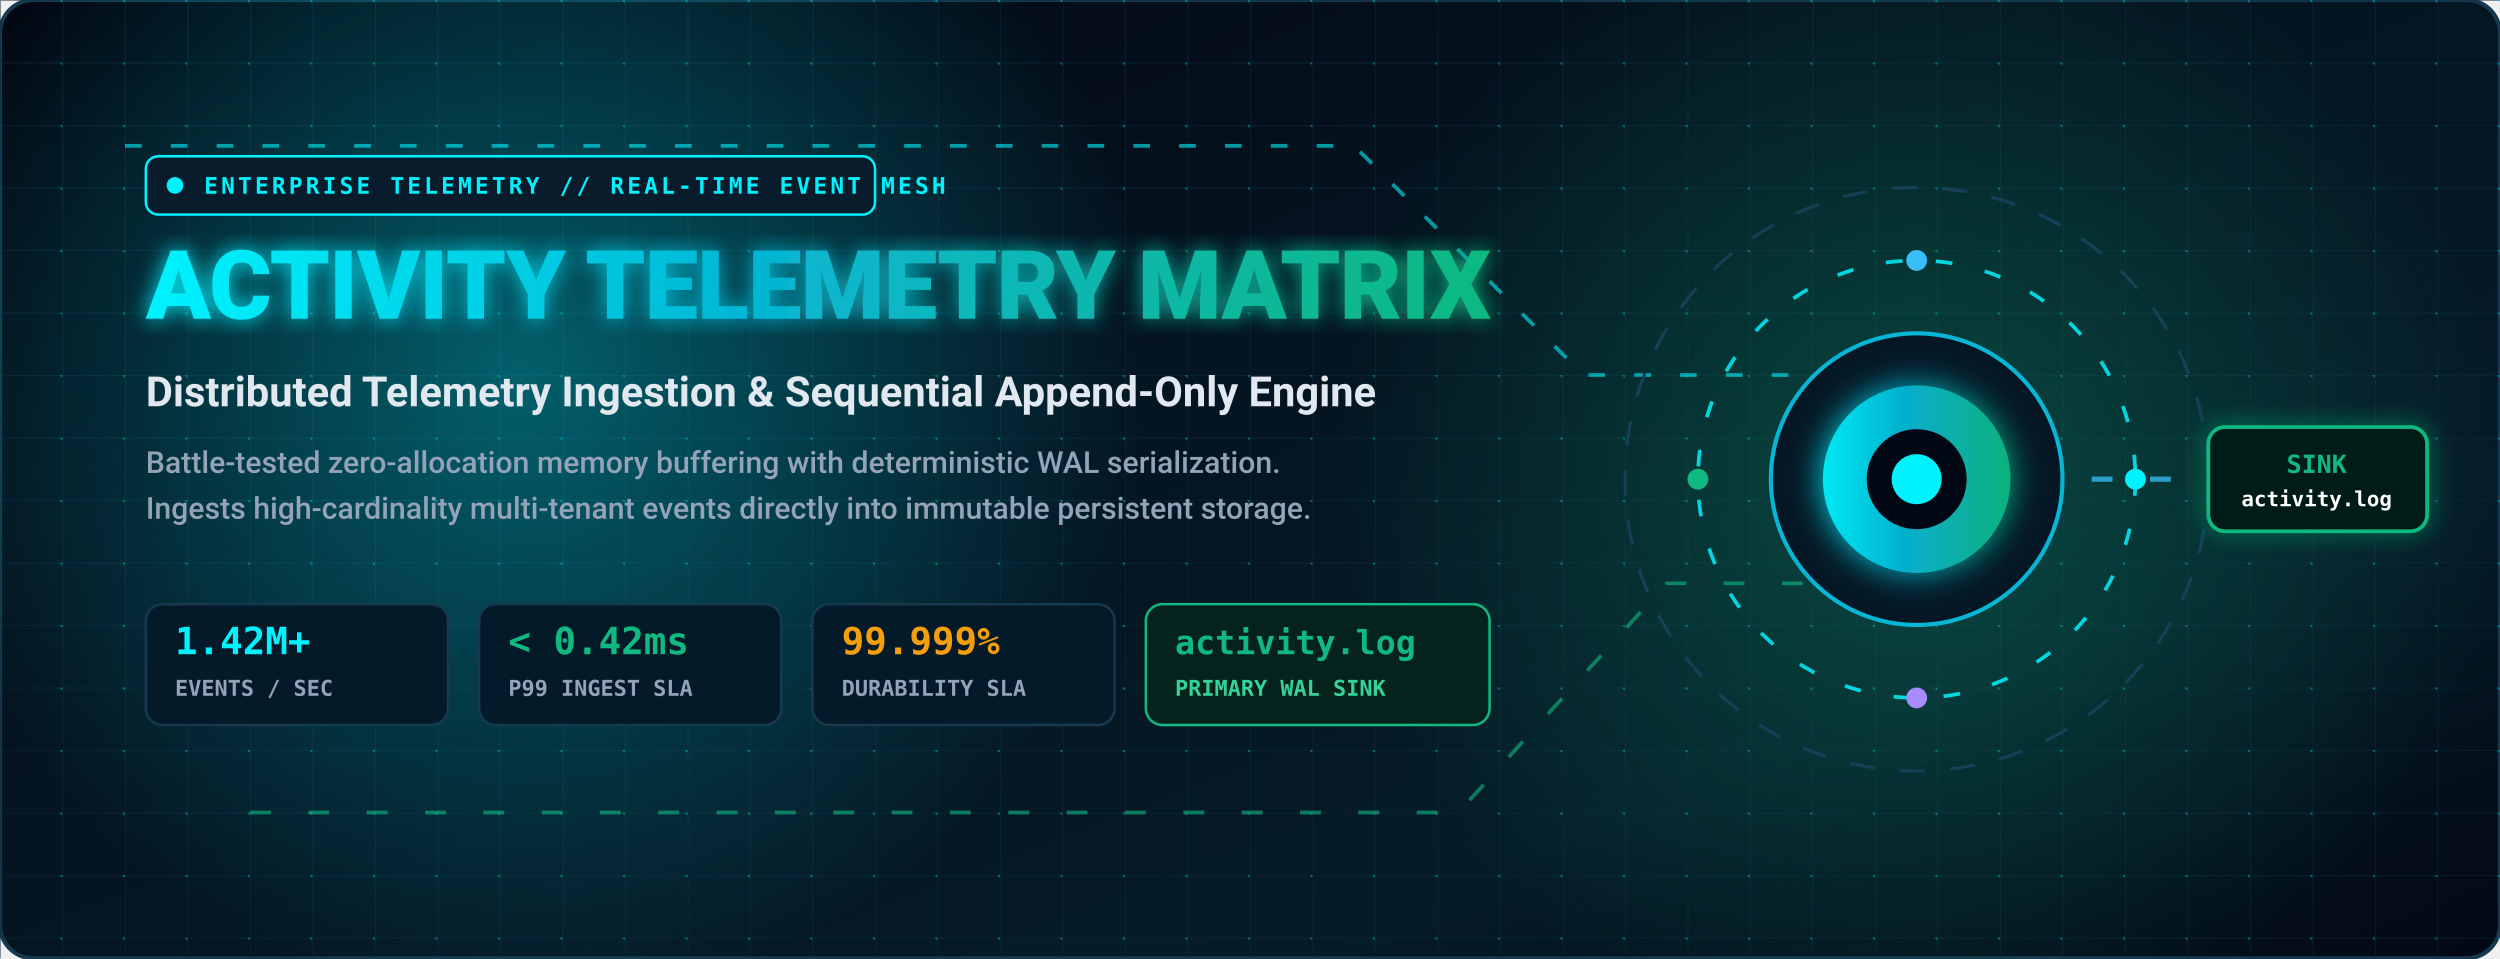
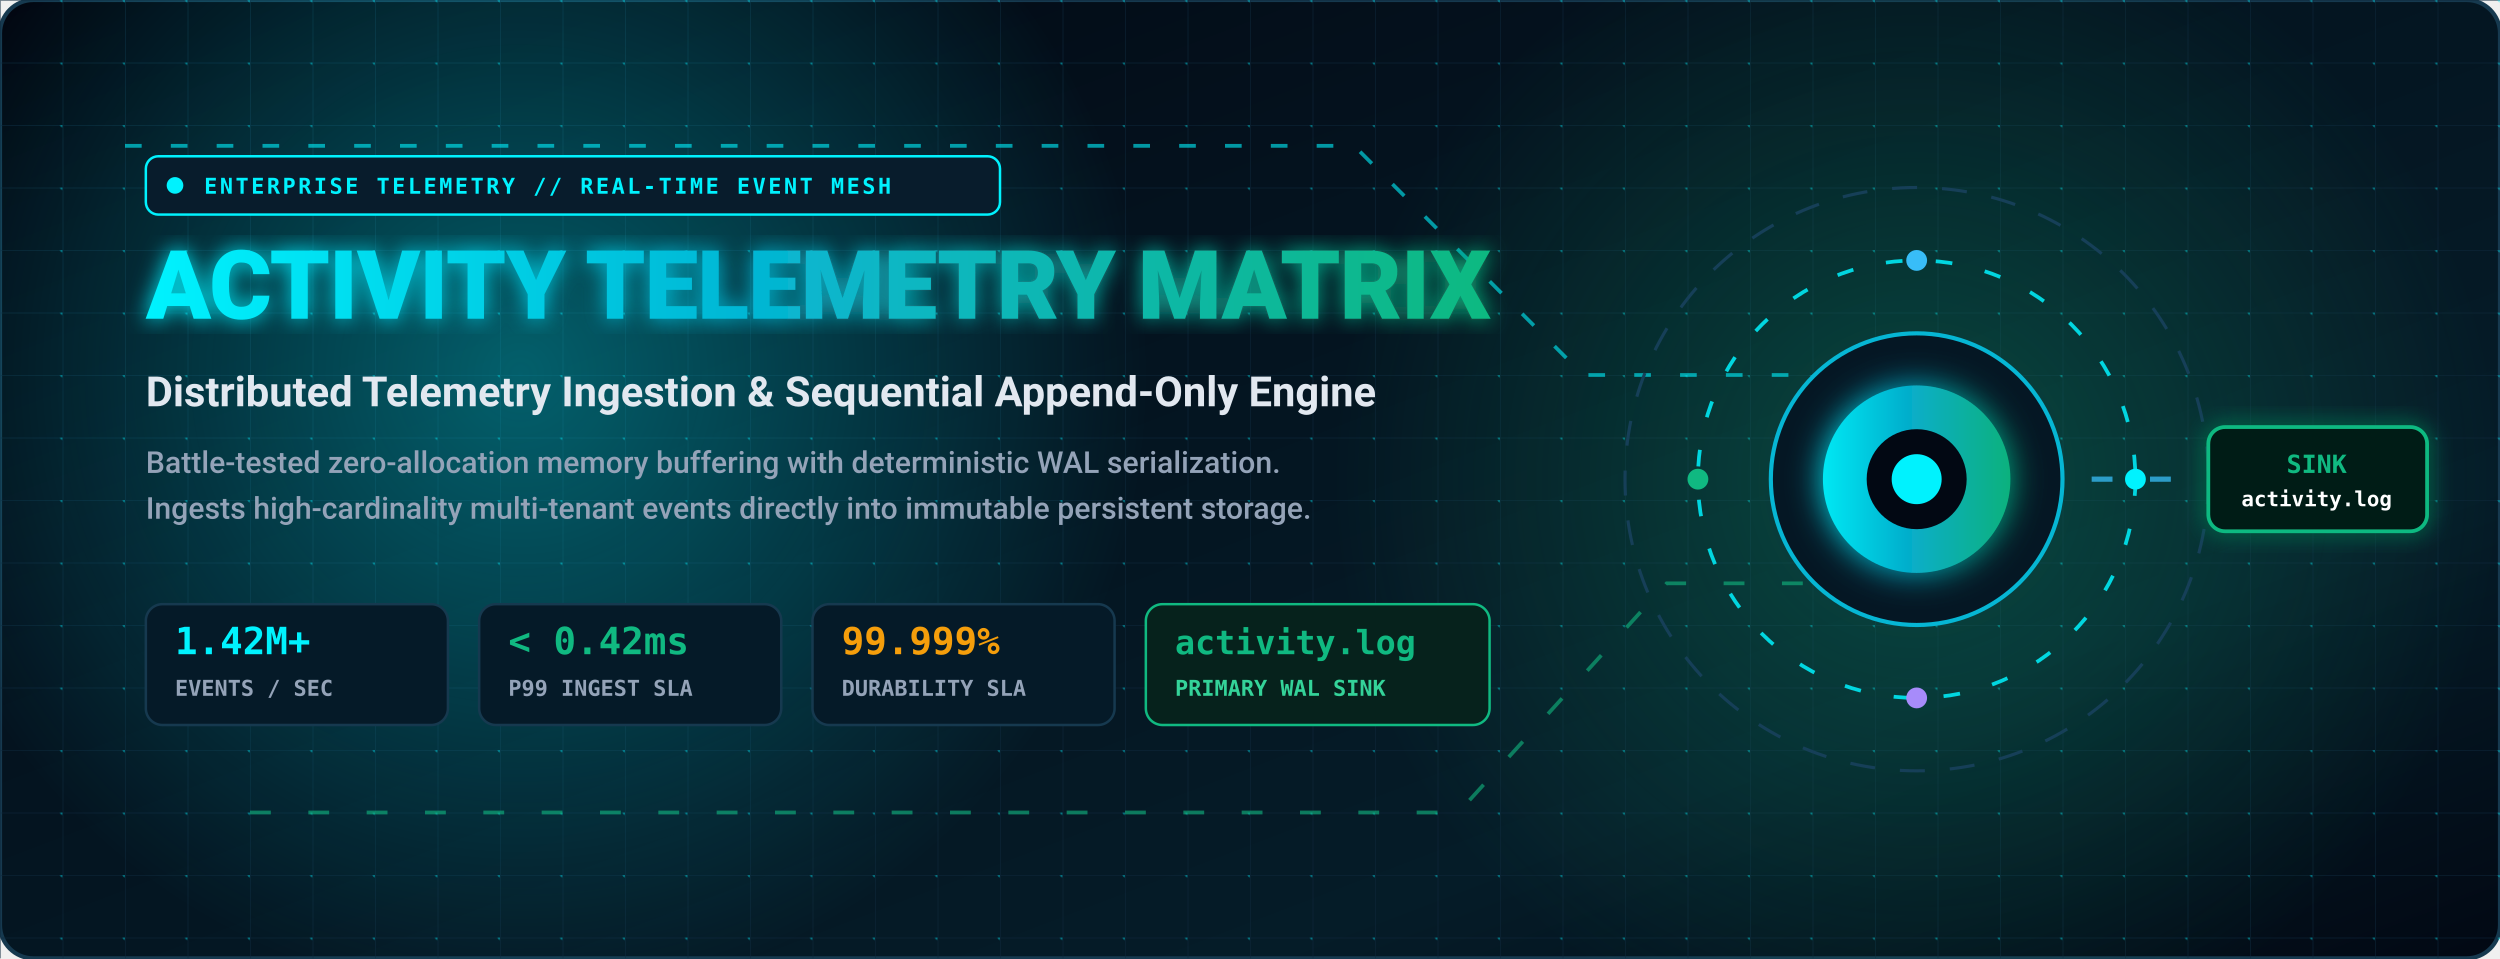
<svg xmlns="http://www.w3.org/2000/svg" viewBox="0 0 1200 460" width="100%" height="100%">
  <defs>
    <linearGradient id="bgDark" x1="0%" y1="0%" x2="100%" y2="100%">
      <stop offset="0%" stop-color="#020610" />
      <stop offset="35%" stop-color="#04121e" />
      <stop offset="75%" stop-color="#051c28" />
      <stop offset="100%" stop-color="#020813" />
    </linearGradient>
    <linearGradient id="cyberGrad" x1="0%" y1="0%" x2="100%" y2="0%">
      <stop offset="0%" stop-color="#00F2FE" />
      <stop offset="45%" stop-color="#06B6D4" />
      <stop offset="100%" stop-color="#10B981" />
    </linearGradient>
    <linearGradient id="purpleGrad" x1="0%" y1="0%" x2="100%" y2="100%">
      <stop offset="0%" stop-color="#8B5CF6" />
      <stop offset="100%" stop-color="#EC4899" />
    </linearGradient>
    <radialGradient id="cyanGlow" cx="50%" cy="50%" r="50%">
      <stop offset="0%" stop-color="#00F2FE" stop-opacity="0.35" />
      <stop offset="100%" stop-color="#00F2FE" stop-opacity="0" />
    </radialGradient>
    <radialGradient id="emeraldGlow" cx="50%" cy="50%" r="50%">
      <stop offset="0%" stop-color="#10B981" stop-opacity="0.30" />
      <stop offset="100%" stop-color="#10B981" stop-opacity="0" />
    </radialGradient>
    <pattern id="matrixGrid" width="30" height="30" patternUnits="userSpaceOnUse">
      <path d="M 30 0 L 0 0 0 30" fill="none" stroke="#0e283c" stroke-width="0.8" stroke-opacity="0.6" />
      <circle cx="30" cy="0" r="1.2" fill="#00F2FE" fill-opacity="0.35" />
    </pattern>
    <filter id="glow-cyan" x="-20%" y="-20%" width="140%" height="140%">
      <feGaussianBlur stdDeviation="5" result="blur" />
      <feComposite in="SourceGraphic" in2="blur" operator="over" />
    </filter>
    <filter id="glow-core" x="-50%" y="-50%" width="200%" height="200%">
      <feGaussianBlur stdDeviation="8" result="blur" />
      <feComposite in="SourceGraphic" in2="blur" operator="over" />
    </filter>
  </defs>
  <style>
    @keyframes dashStream {
      to { stroke-dashoffset: -360; }
    }
    @keyframes pulseCore {
      0%, 100% { transform: scale(1); opacity: 0.85; }
      50% { transform: scale(1.08); opacity: 1; filter: drop-shadow(0 0 16px #00F2FE); }
    }
    @keyframes rotateRingClockwise {
      from { transform: rotate(0deg); }
      to { transform: rotate(360deg); }
    }
    @keyframes rotateRingCounter {
      from { transform: rotate(360deg); }
      to { transform: rotate(0deg); }
    }
    @keyframes blinkDot {
      0%, 100% { opacity: 0.2; }
      50% { opacity: 1; }
    }
    .stream-line {
      stroke-dasharray: 8 14;
      animation: dashStream 10s linear infinite;
    }
    .stream-fast {
      stroke-dasharray: 10 18;
      animation: dashStream 5s linear infinite;
    }
    .rotating-outer {
      transform-origin: 920px 230px;
      animation: rotateRingClockwise 24s linear infinite;
    }
    .rotating-inner {
      transform-origin: 920px 230px;
      animation: rotateRingCounter 16s linear infinite;
    }
    .pulsing-matrix-core {
      transform-origin: 920px 230px;
      animation: pulseCore 3.5s ease-in-out infinite;
    }
    .dot-blink {
      animation: blinkDot 2s ease-in-out infinite;
    }
    .font-mono { font-family: 'JetBrains Mono', 'Fira Code', monospace; }
    .font-sans { font-family: -apple-system, BlinkMacSystemFont, 'Segoe UI', Roboto, sans-serif; }
  </style>
  <rect width="1200" height="460" rx="16" fill="url(#bgDark)" stroke="#16394f" stroke-width="2" />
  <rect width="1200" height="460" fill="url(#matrixGrid)" />
  <circle cx="250" cy="180" r="300" fill="url(#cyanGlow)" />
  <circle cx="920" cy="230" r="280" fill="url(#emeraldGlow)" />
  <g opacity="0.75">
    <path d="M 60 70 L 650 70 L 760 180 L 920 180" fill="none" stroke="#00F2FE" stroke-width="1.8" class="stream-line" opacity="0.8" />
    <path d="M 120 390 L 700 390 L 800 280 L 920 280" fill="none" stroke="#10B981" stroke-width="1.8" class="stream-fast" opacity="0.8" />
    <path d="M 920 230 L 1120 230" fill="none" stroke="#38BDF8" stroke-width="2.5" class="stream-fast" />
  </g>
  <g transform="translate(70, 75)">
    <g>
-       <rect x="0" y="0" width="350" height="28" rx="6" fill="#081c2c" stroke="#00F2FE" stroke-width="1.2" />
+       <rect x="0" y="0" width="410" height="28" rx="6" fill="#081c2c" stroke="#00F2FE" stroke-width="1.2" />
      <circle cx="14" cy="14" r="4" fill="#00F2FE" class="dot-blink" />
-       <text x="28" y="18" fill="#00F2FE" class="font-mono" font-size="11" font-weight="700" letter-spacing="1.5">ENTERPRISE TELEMETRY // REAL-TIME EVENT MESH</text>
+       <text x="28" y="18" fill="#00F2FE" class="font-mono" font-size="10.5" font-weight="700" letter-spacing="1.2">ENTERPRISE TELEMETRY // REAL-TIME EVENT MESH</text>
    </g>
    <text x="0" y="78" fill="url(#cyberGrad)" class="font-sans" font-size="46" font-weight="900" letter-spacing="-0.5" filter="url(#glow-cyan)">
      ACTIVITY TELEMETRY MATRIX
    </text>
    <text x="0" y="120" fill="#E2E8F0" class="font-sans" font-size="20" font-weight="700">
      Distributed Telemetry Ingestion &amp; Sequential Append-Only Engine
    </text>
    <text x="0" y="152" fill="#94A3B8" class="font-sans" font-size="14.5" font-weight="500">
      Battle-tested zero-allocation memory buffering with deterministic WAL serialization.
    </text>
    <text x="0" y="174" fill="#94A3B8" class="font-sans" font-size="14.5" font-weight="500">
      Ingests high-cardinality multi-tenant events directly into immutable persistent storage.
    </text>
    <g transform="translate(0, 215)">
      <g>
        <rect x="0" y="0" width="145" height="58" rx="8" fill="#051a28" stroke="#16394f" stroke-width="1.2" />
        <text x="14" y="24" fill="#00F2FE" class="font-mono" font-size="18" font-weight="800">1.42M+</text>
        <text x="14" y="44" fill="#94A3B8" class="font-mono" font-size="10.5" font-weight="600">EVENTS / SEC</text>
      </g>
      <g transform="translate(160, 0)">
        <rect x="0" y="0" width="145" height="58" rx="8" fill="#051a28" stroke="#16394f" stroke-width="1.2" />
        <text x="14" y="24" fill="#10B981" class="font-mono" font-size="18" font-weight="800">&lt; 0.42ms</text>
        <text x="14" y="44" fill="#94A3B8" class="font-mono" font-size="10.5" font-weight="600">P99 INGEST SLA</text>
      </g>
      <g transform="translate(320, 0)">
        <rect x="0" y="0" width="145" height="58" rx="8" fill="#051a28" stroke="#16394f" stroke-width="1.2" />
        <text x="14" y="24" fill="#F59E0B" class="font-mono" font-size="18" font-weight="800">99.999%</text>
        <text x="14" y="44" fill="#94A3B8" class="font-mono" font-size="10.5" font-weight="600">DURABILITY SLA</text>
      </g>
      <g transform="translate(480, 0)">
        <rect x="0" y="0" width="165" height="58" rx="8" fill="#06221c" stroke="#10b981" stroke-width="1.2" />
        <text x="14" y="24" fill="#10b981" class="font-mono" font-size="16" font-weight="800">activity.log</text>
        <text x="14" y="44" fill="#34D399" class="font-mono" font-size="10.5" font-weight="600">PRIMARY WAL SINK</text>
      </g>
    </g>
  </g>
  <g>
    <circle cx="920" cy="230" r="140" fill="none" stroke="#163f58" stroke-width="1.5" stroke-dasharray="12 12" class="rotating-outer" />
    <g class="rotating-inner">
      <circle cx="920" cy="230" r="105" fill="none" stroke="#00F2FE" stroke-width="1.8" stroke-dasharray="8 16" opacity="0.85" />
      <circle cx="1025" cy="230" r="5" fill="#00F2FE" />
      <circle cx="815" cy="230" r="5" fill="#10B981" />
      <circle cx="920" cy="125" r="5" fill="#38BDF8" />
      <circle cx="920" cy="335" r="5" fill="#A78BFA" />
    </g>
    <circle cx="920" cy="230" r="70" fill="#051724" stroke="#06b6d4" stroke-width="2" />
    <g class="pulsing-matrix-core">
      <circle cx="920" cy="230" r="45" fill="url(#cyberGrad)" opacity="0.95" filter="url(#glow-core)" />
      <circle cx="920" cy="230" r="24" fill="#020813" />
      <circle cx="920" cy="230" r="12" fill="#00F2FE" />
    </g>
    <g transform="translate(1060, 205)">
      <rect x="0" y="0" width="105" height="50" rx="8" fill="#041b16" stroke="#10B981" stroke-width="1.8" filter="url(#glow-cyan)" />
      <text x="52" y="22" fill="#10B981" class="font-mono" font-size="12" font-weight="800" text-anchor="middle">SINK</text>
      <text x="52" y="38" fill="#FFFFFF" class="font-mono" font-size="10" font-weight="700" text-anchor="middle">activity.log</text>
    </g>
  </g>
</svg>
